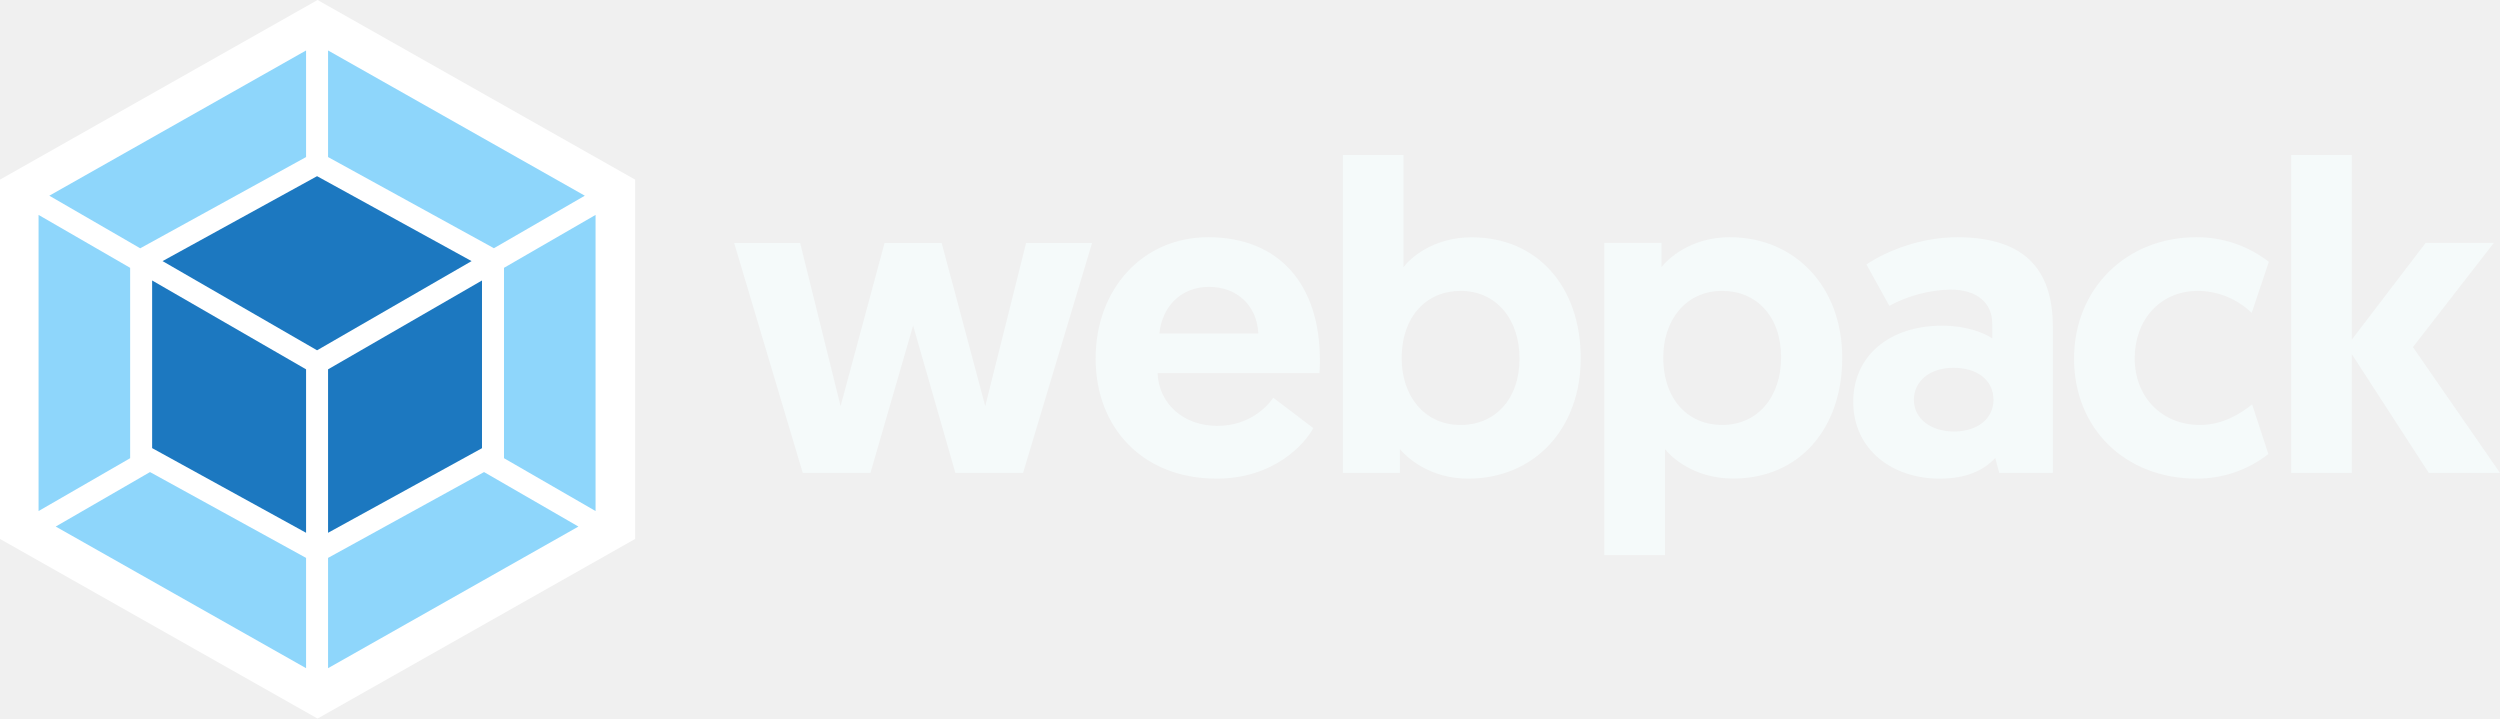
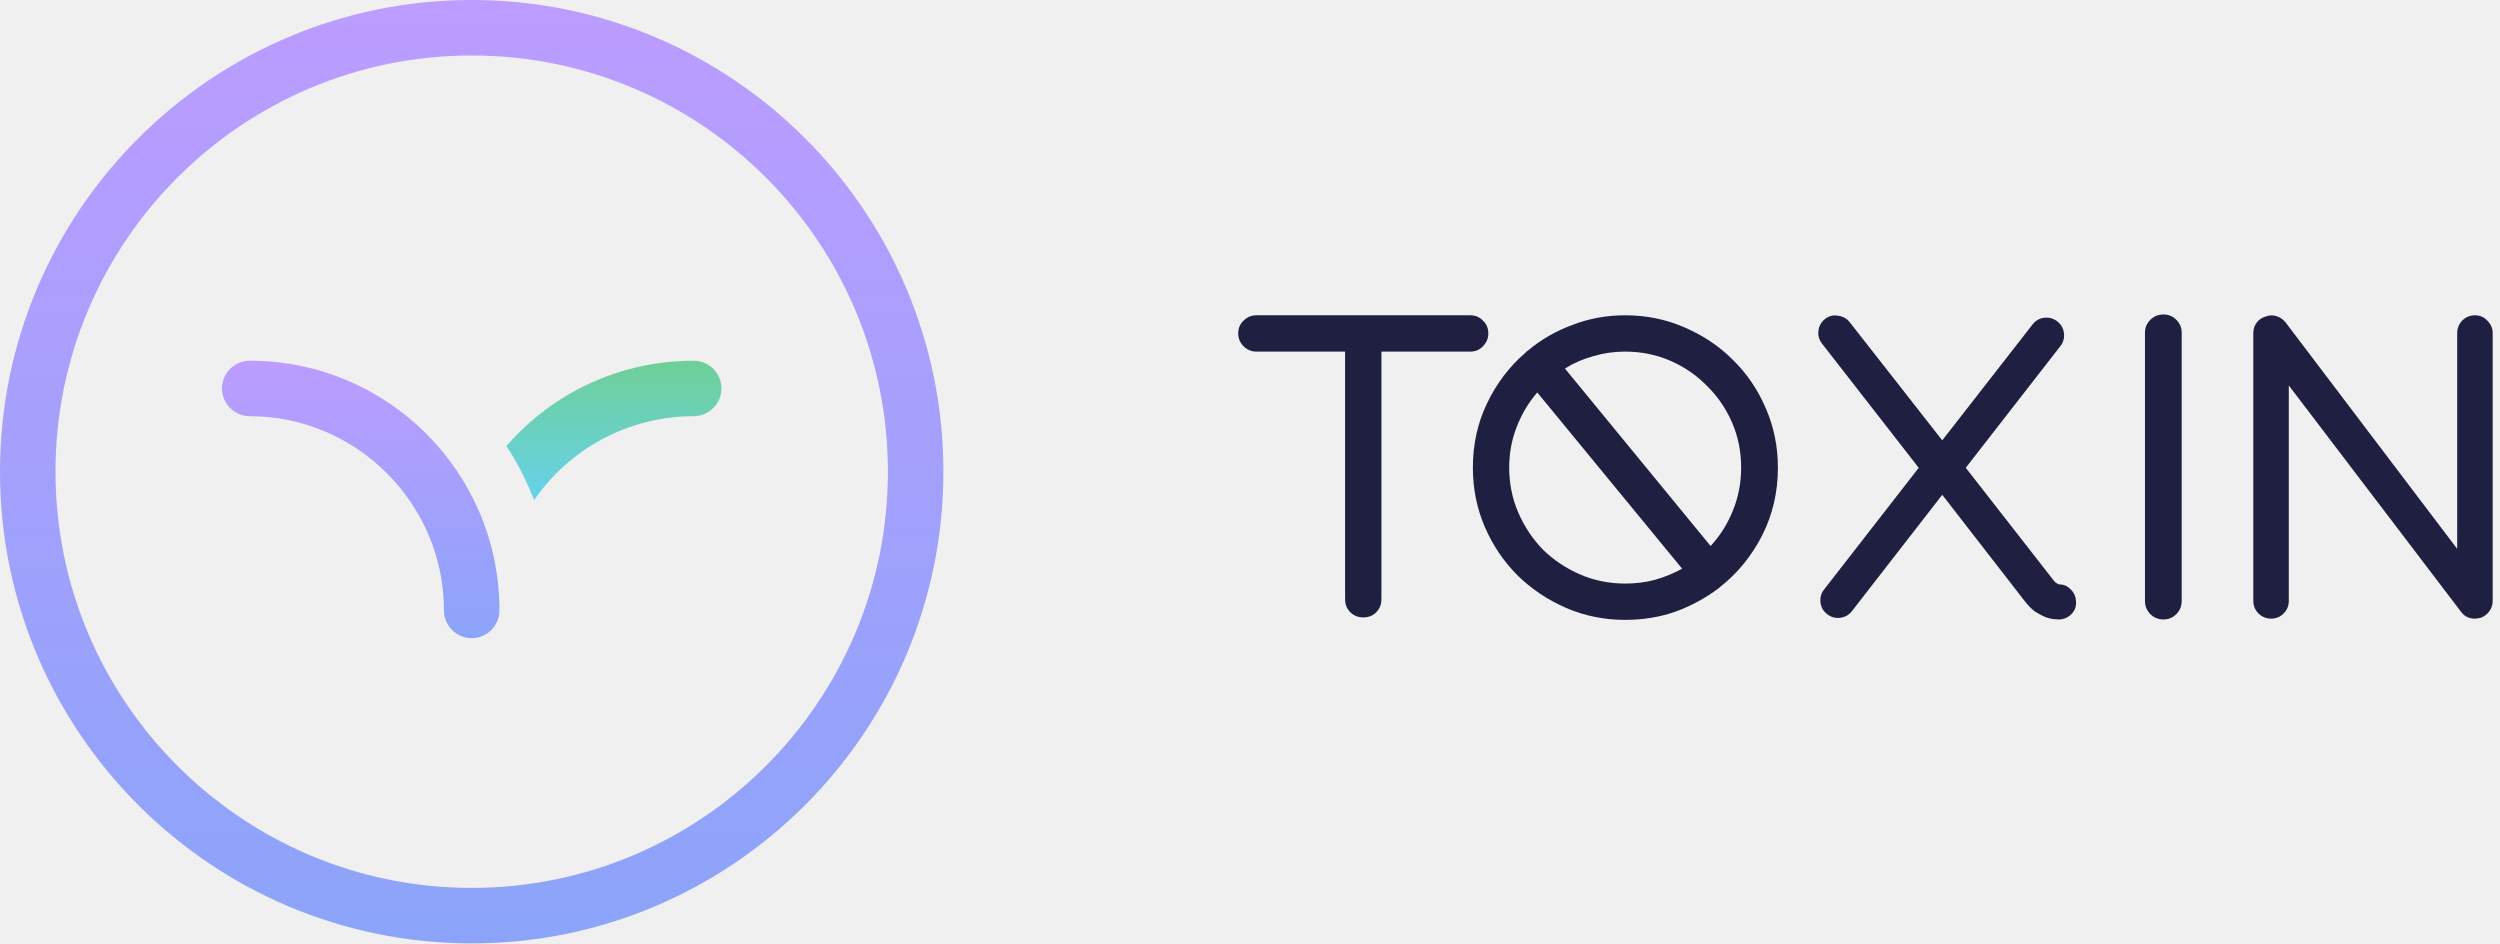
- <svg xmlns="http://www.w3.org/2000/svg" viewBox="0 0 3046.7 875.7">
-   <path d="m387 0 387 218.9v437.9l-387 218.9-387-218.9v-437.9z" fill="#fff" />
-   <path d="m704.9 641.7-305.1 172.6v-134.4l190.1-104.6zm20.9-18.9v-360.9l-111.6 64.5v232zm-657.9 18.9 305.1 172.6v-134.4l-190.2-104.6zm-20.9-18.9v-360.9l111.6 64.5v232zm13.1-384.3 312.9-177v129.9l-200.5 110.3-1.6.9zm652.6 0-312.9-177v129.9l200.5 110.2 1.6.9z" fill="#8ed6fb" />
-   <path d="m373 649.3-187.6-103.2v-204.3l187.6 108.3zm26.8 0 187.6-103.1v-204.4l-187.6 108.3zm-201.7-331.1 188.3-103.5 188.3 103.5-188.3 108.7z" fill="#1c78c0" />
-   <path d="m1164.3 576.3h82.5l84.1-280.2h-80.4l-49.8 198.8-53.1-198.8h-69.6l-53.6 198.8-49.3-198.8h-80.4l83.6 280.2h82.5l52-179.5zm170.9-139.3c0 84.1 57.3 146.3 147.4 146.3 69.7 0 107.2-41.8 117.9-61.6l-48.8-37c-8 11.8-30 34.3-68.1 34.3-41.3 0-71.3-26.8-72.9-64.3h197.3c.5-5.4.5-10.7.5-16.1 0-91.6-49.3-149.5-136.1-149.5-79.9 0-137.2 63.2-137.2 147.9zm77.7-30.6c3.2-32.1 25.7-56.8 60.6-56.8 33.8 0 58.4 22.5 60 56.8zm223.5 169.9h69.7v-28.9c7.5 9.1 35.4 35.9 83.1 35.9 80.4 0 137.2-60.5 137.2-146.8 0-86.8-52.5-147.3-132.9-147.3-48.2 0-76.1 26.8-83.1 36.4v-136.7h-73.9v387.4zm71.8-139.3c0-52.5 31.1-82.5 71.8-82.5 42.9 0 71.8 33.8 71.8 82.5 0 49.8-30 80.9-71.8 80.9-45 0-71.8-36.5-71.8-80.9zm247 239.5h73.9v-129.2c7 9.1 34.8 35.9 83.1 35.9 80.4 0 132.9-60.5 132.9-147.3 0-85.7-56.8-146.8-137.2-146.8-47.7 0-75.6 26.8-83.1 36.4v-29.5h-69.7v380.5zm71.8-241.1c0-44.5 26.8-80.9 71.8-80.9 41.8 0 71.8 31.1 71.8 80.9 0 48.8-28.9 82.5-71.8 82.5-40.7 0-71.8-30-71.8-82.5zm231.5 54.1c0 58.9 48.2 93.8 105 93.8 32.2 0 53.6-9.6 68.1-25.2l4.8 18.2h65.4v-177.4c0-62.7-26.8-109.8-116.8-109.8-42.9 0-85.2 16.1-110.4 33.2l27.9 50.4a165.2 165.2 0 0 1 74.5-19.8c32.7 0 50.9 16.6 50.9 41.3v18.2c-10.2-7-32.2-15.5-60.6-15.5-65.4-.1-108.8 37.4-108.8 92.6zm73.9-2.2c0-23 19.8-39.1 48.2-39.1s48.8 14.5 48.8 39.1c0 23.6-20.4 38.6-48.2 38.6s-48.8-15.5-48.8-38.6zm348.9 30.6c-46.6 0-79.8-33.8-79.8-81.4 0-45 29.5-82 77.2-82a95.2 95.2 0 0 1 65.4 26.8l20.9-62.2a142.6 142.6 0 0 0 -88.4-30c-85.2 0-149 62.7-149 147.9s62.2 146.3 149.5 146.3a141 141 0 0 0 87.3-30l-19.8-60.5c-12.4 10.1-34.9 25.1-63.3 25.1zm110.9 58.4h73.9v-144.7l93.8 144.7h86.8l-106.1-153.3 98.6-127h-83.1l-90 117.9v-225h-73.9z" fill="#f5fafa" />
+ <svg xmlns="http://www.w3.org/2000/svg" width="106" height="40" viewBox="0 0 106 40" fill="none">
+   <path d="M62.335 13.368C62.557 13.368 62.737 13.444 62.877 13.595C63.029 13.736 63.105 13.916 63.105 14.138C63.105 14.348 63.029 14.529 62.877 14.681C62.737 14.832 62.557 14.908 62.335 14.908H58.572V25.408C58.572 25.63 58.497 25.816 58.345 25.968C58.205 26.108 58.024 26.178 57.803 26.178C57.593 26.178 57.412 26.108 57.26 25.968C57.108 25.816 57.032 25.63 57.032 25.408V14.908H53.27C53.06 14.908 52.879 14.832 52.727 14.681C52.576 14.529 52.5 14.348 52.5 14.138C52.5 13.916 52.576 13.736 52.727 13.595C52.879 13.444 53.06 13.368 53.27 13.368H62.335Z" fill="#1F2041" />
+   <path d="M68.908 13.368C69.794 13.368 70.629 13.537 71.41 13.876C72.203 14.214 72.892 14.675 73.475 15.258C74.07 15.841 74.537 16.53 74.875 17.323C75.213 18.105 75.383 18.939 75.383 19.826C75.383 20.864 75.161 21.82 74.718 22.695C74.274 23.57 73.674 24.305 72.915 24.901C72.915 24.901 72.903 24.912 72.88 24.936C72.32 25.355 71.708 25.688 71.043 25.933C70.378 26.166 69.666 26.283 68.908 26.283C68.021 26.283 67.187 26.114 66.405 25.776C65.623 25.437 64.935 24.976 64.34 24.393C63.757 23.81 63.296 23.127 62.958 22.346C62.619 21.564 62.45 20.724 62.45 19.826C62.45 18.846 62.648 17.941 63.045 17.113C63.442 16.273 63.984 15.556 64.673 14.96L64.743 14.89C64.754 14.89 64.772 14.879 64.795 14.855C65.355 14.389 65.985 14.027 66.685 13.771C67.385 13.502 68.126 13.368 68.908 13.368ZM68.908 24.743C69.351 24.743 69.771 24.691 70.168 24.585C70.576 24.469 70.961 24.311 71.323 24.113L65.18 16.64C64.807 17.072 64.515 17.562 64.305 18.11C64.095 18.647 63.99 19.219 63.99 19.826C63.99 20.502 64.118 21.138 64.375 21.733C64.632 22.328 64.982 22.853 65.425 23.308C65.88 23.751 66.405 24.101 67 24.358C67.595 24.615 68.231 24.743 68.908 24.743ZM72.53 23.151C72.938 22.707 73.254 22.206 73.475 21.645C73.709 21.074 73.825 20.467 73.825 19.826C73.825 19.149 73.697 18.513 73.44 17.918C73.183 17.323 72.828 16.804 72.373 16.36C71.929 15.905 71.41 15.55 70.815 15.293C70.22 15.036 69.584 14.908 68.908 14.908C68.441 14.908 67.992 14.972 67.56 15.101C67.128 15.217 66.726 15.392 66.353 15.626L72.53 23.151Z" fill="#1F2041" />
+   <path d="M82.351 20.631C82.118 20.631 81.919 20.537 81.756 20.351L77.258 14.575C77.13 14.412 77.078 14.231 77.101 14.033C77.124 13.823 77.218 13.654 77.381 13.525C77.544 13.397 77.725 13.351 77.924 13.386C78.133 13.409 78.303 13.502 78.431 13.665L82.351 18.671L86.183 13.753C86.312 13.59 86.475 13.496 86.674 13.473C86.883 13.45 87.07 13.502 87.234 13.63C87.397 13.759 87.49 13.928 87.513 14.138C87.537 14.336 87.484 14.517 87.356 14.681L82.946 20.351C82.794 20.537 82.596 20.631 82.351 20.631ZM87.269 26.265C87.222 26.265 87.146 26.26 87.041 26.248C86.948 26.236 86.837 26.207 86.709 26.16C86.58 26.102 86.44 26.026 86.288 25.933C86.148 25.828 86.008 25.688 85.868 25.513L82.351 20.98L78.519 25.916C78.39 26.079 78.221 26.172 78.011 26.195C77.813 26.219 77.632 26.166 77.469 26.038C77.305 25.91 77.212 25.746 77.189 25.548C77.165 25.338 77.218 25.151 77.346 24.988L81.756 19.318C81.896 19.131 82.088 19.038 82.334 19.038C82.59 19.038 82.794 19.131 82.946 19.318L87.041 24.568C87.099 24.65 87.152 24.702 87.198 24.726C87.245 24.749 87.28 24.766 87.303 24.778C87.502 24.778 87.665 24.848 87.793 24.988C87.933 25.116 88.009 25.28 88.021 25.478C88.044 25.688 87.986 25.869 87.846 26.02C87.706 26.172 87.531 26.254 87.321 26.265H87.269Z" fill="#1F2041" />
+   <path d="M91.734 26.265C91.513 26.265 91.326 26.19 91.174 26.038C91.023 25.886 90.947 25.7 90.947 25.478V14.103C90.947 13.893 91.023 13.712 91.174 13.56C91.326 13.409 91.513 13.333 91.734 13.333C91.944 13.333 92.125 13.409 92.277 13.56C92.428 13.712 92.504 13.893 92.504 14.103V25.478C92.504 25.7 92.428 25.886 92.277 26.038C92.125 26.19 91.944 26.265 91.734 26.265Z" fill="#1F2041" />
+   <path d="M104.938 26.23C104.681 26.23 104.483 26.131 104.343 25.933L97.045 16.343V25.478C97.045 25.688 96.969 25.869 96.818 26.02C96.678 26.16 96.503 26.23 96.293 26.23C96.094 26.23 95.919 26.16 95.768 26.02C95.616 25.869 95.54 25.688 95.54 25.478V14.12C95.54 13.957 95.587 13.811 95.68 13.683C95.773 13.555 95.902 13.467 96.065 13.421C96.217 13.362 96.368 13.356 96.52 13.403C96.672 13.45 96.8 13.537 96.905 13.665L104.185 23.273V14.12C104.185 13.922 104.255 13.747 104.395 13.595C104.547 13.444 104.728 13.368 104.938 13.368C105.148 13.368 105.323 13.444 105.463 13.595C105.614 13.747 105.69 13.922 105.69 14.12V25.478C105.69 25.641 105.643 25.787 105.55 25.916C105.457 26.044 105.334 26.137 105.183 26.195C105.066 26.219 104.984 26.23 104.938 26.23Z" fill="#1F2041" />
+   <path d="M20 27.059C19.353 27.059 18.824 26.529 18.824 25.882C18.824 21.353 15.118 17.647 10.589 17.647C9.942 17.647 9.412 17.117 9.412 16.47C9.412 15.823 9.942 15.294 10.589 15.294C16.442 15.294 21.177 20.029 21.177 25.882C21.177 26.529 20.647 27.059 20 27.059Z" fill="url(#paint0_linear)" />
+   <path d="M30.588 16.47C30.588 17.117 30.059 17.647 29.412 17.647C26.618 17.647 24.118 19.059 22.647 21.206C22.324 20.382 21.941 19.617 21.471 18.912C23.412 16.676 26.265 15.294 29.412 15.294C30.059 15.294 30.588 15.823 30.588 16.47Z" fill="url(#paint1_linear)" />
+   <path d="M20 40C8.971 40 0 31.029 0 20C0 8.971 8.971 0 20 0C31.029 0 40 8.971 40 20C40 31.029 31.029 40 20 40ZM20 2.353C10.265 2.353 2.353 10.265 2.353 20C2.353 29.735 10.265 37.647 20 37.647C29.735 37.647 37.647 29.735 37.647 20C37.647 10.265 29.735 2.353 20 2.353Z" fill="url(#paint2_linear)" />
+   <defs>
+     <linearGradient id="paint0_linear" x1="15.294" y1="15.294" x2="15.294" y2="27.059" gradientUnits="userSpaceOnUse">
+       <stop stop-color="#BC9CFF" />
+       <stop offset="1" stop-color="#8BA4F9" />
+     </linearGradient>
+     <linearGradient id="paint1_linear" x1="26.029" y1="15.294" x2="26.029" y2="21.206" gradientUnits="userSpaceOnUse">
+       <stop stop-color="#6FCF97" />
+       <stop offset="1" stop-color="#66D2EA" />
+     </linearGradient>
+     <linearGradient id="paint2_linear" x1="20" y1="0" x2="20" y2="40" gradientUnits="userSpaceOnUse">
+       <stop stop-color="#BC9CFF" />
+       <stop offset="1" stop-color="#8BA4F9" />
+     </linearGradient>
+   </defs>
</svg>
